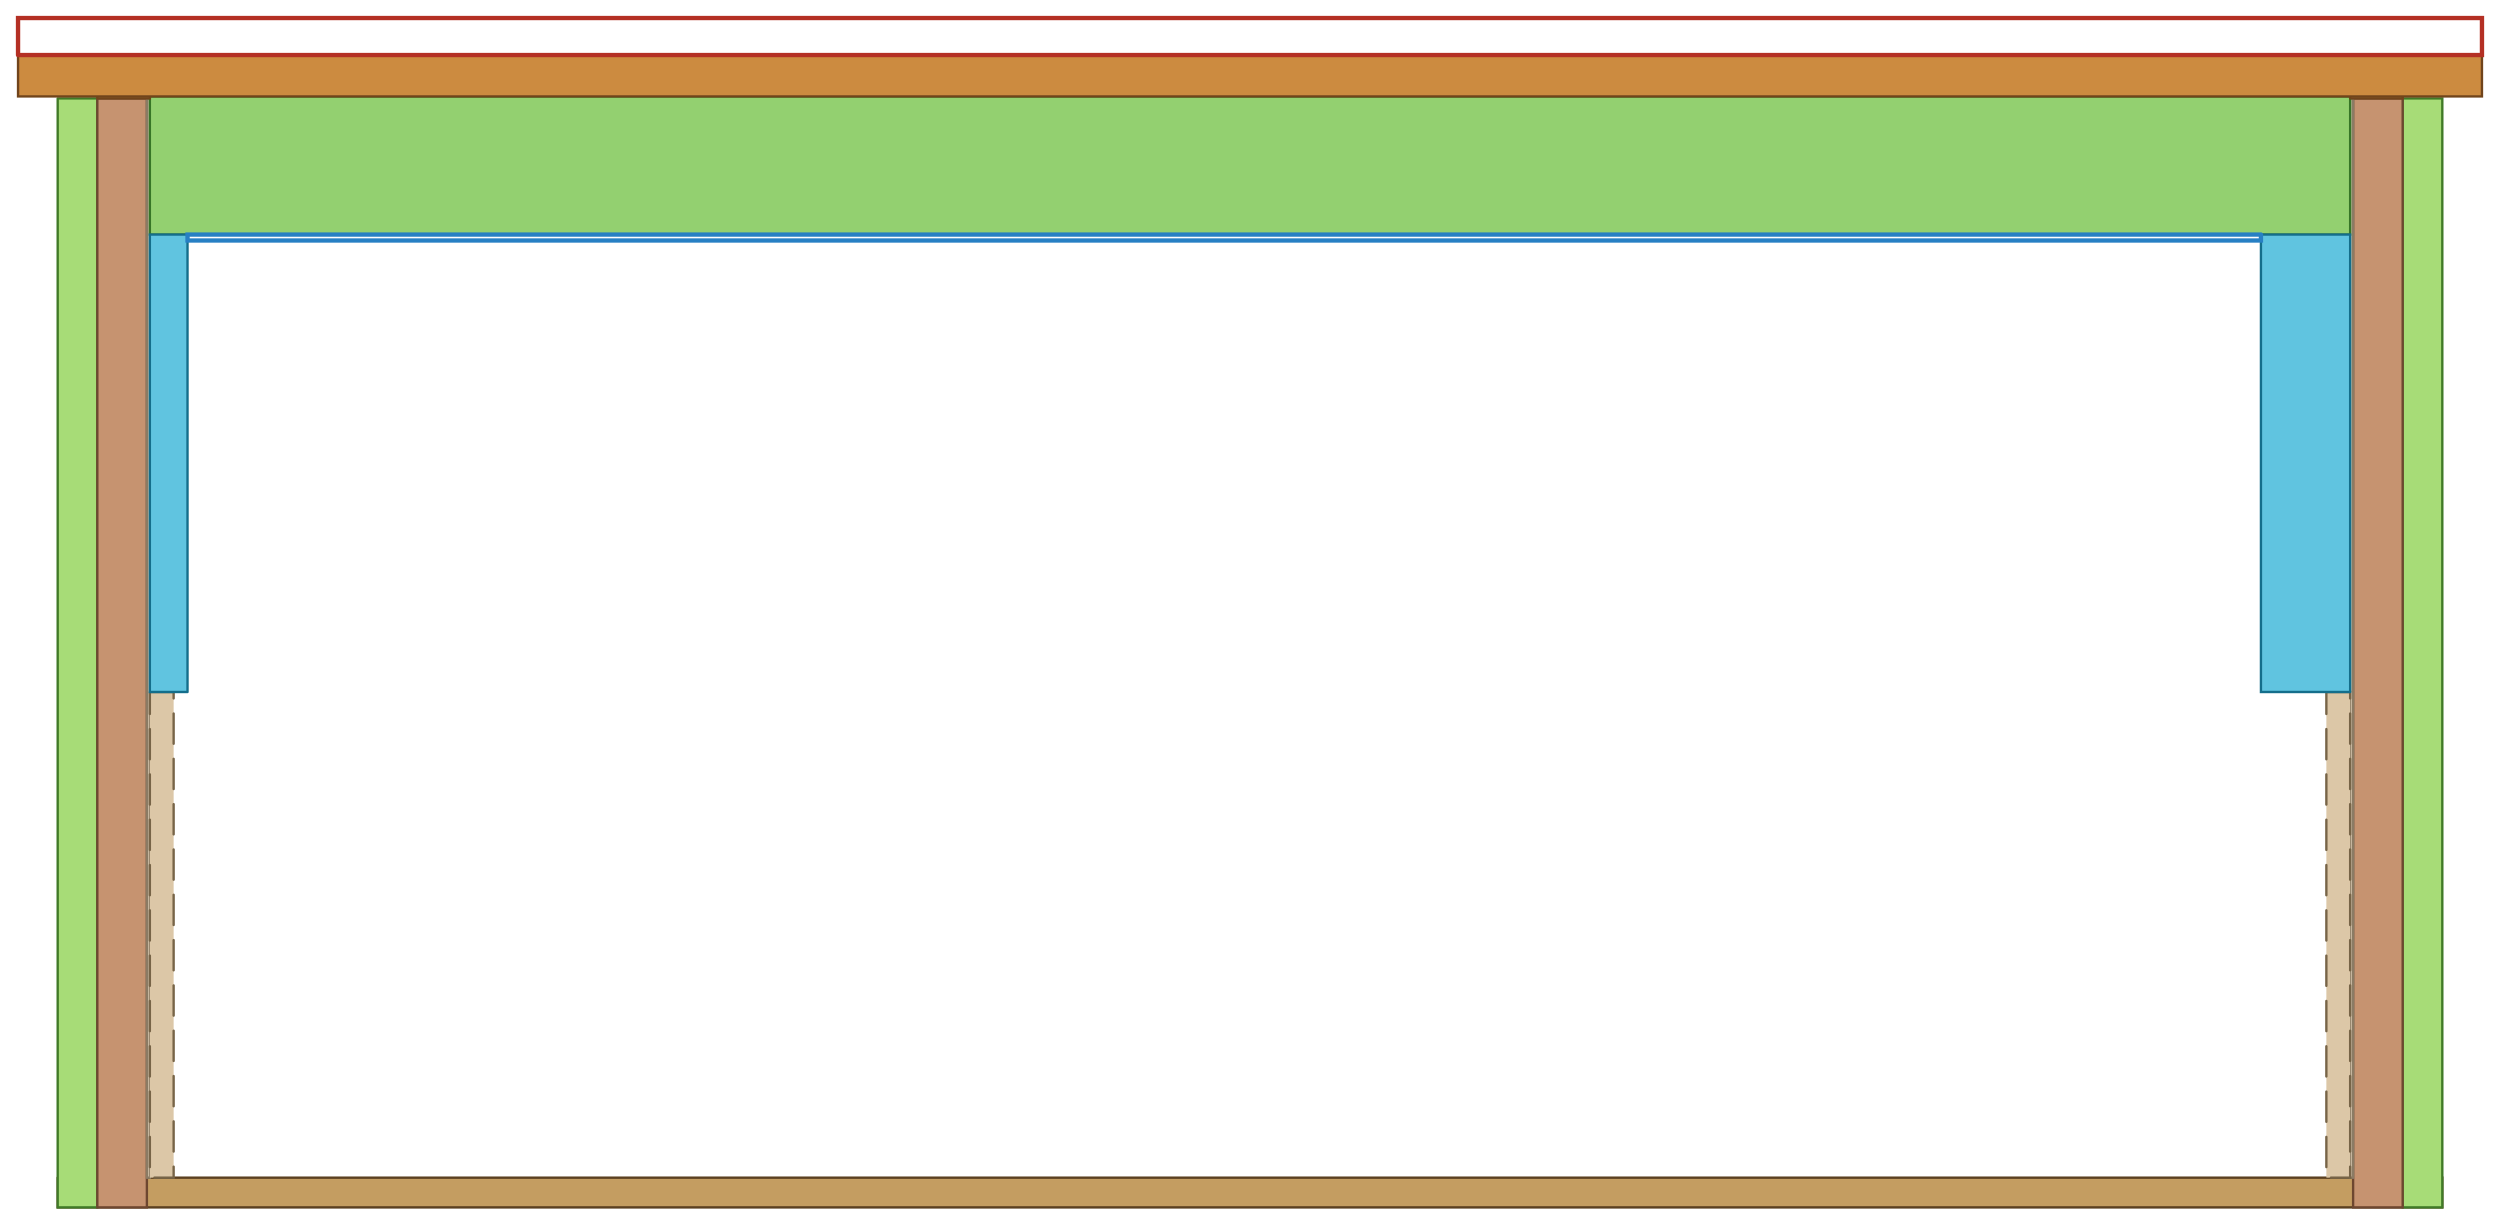
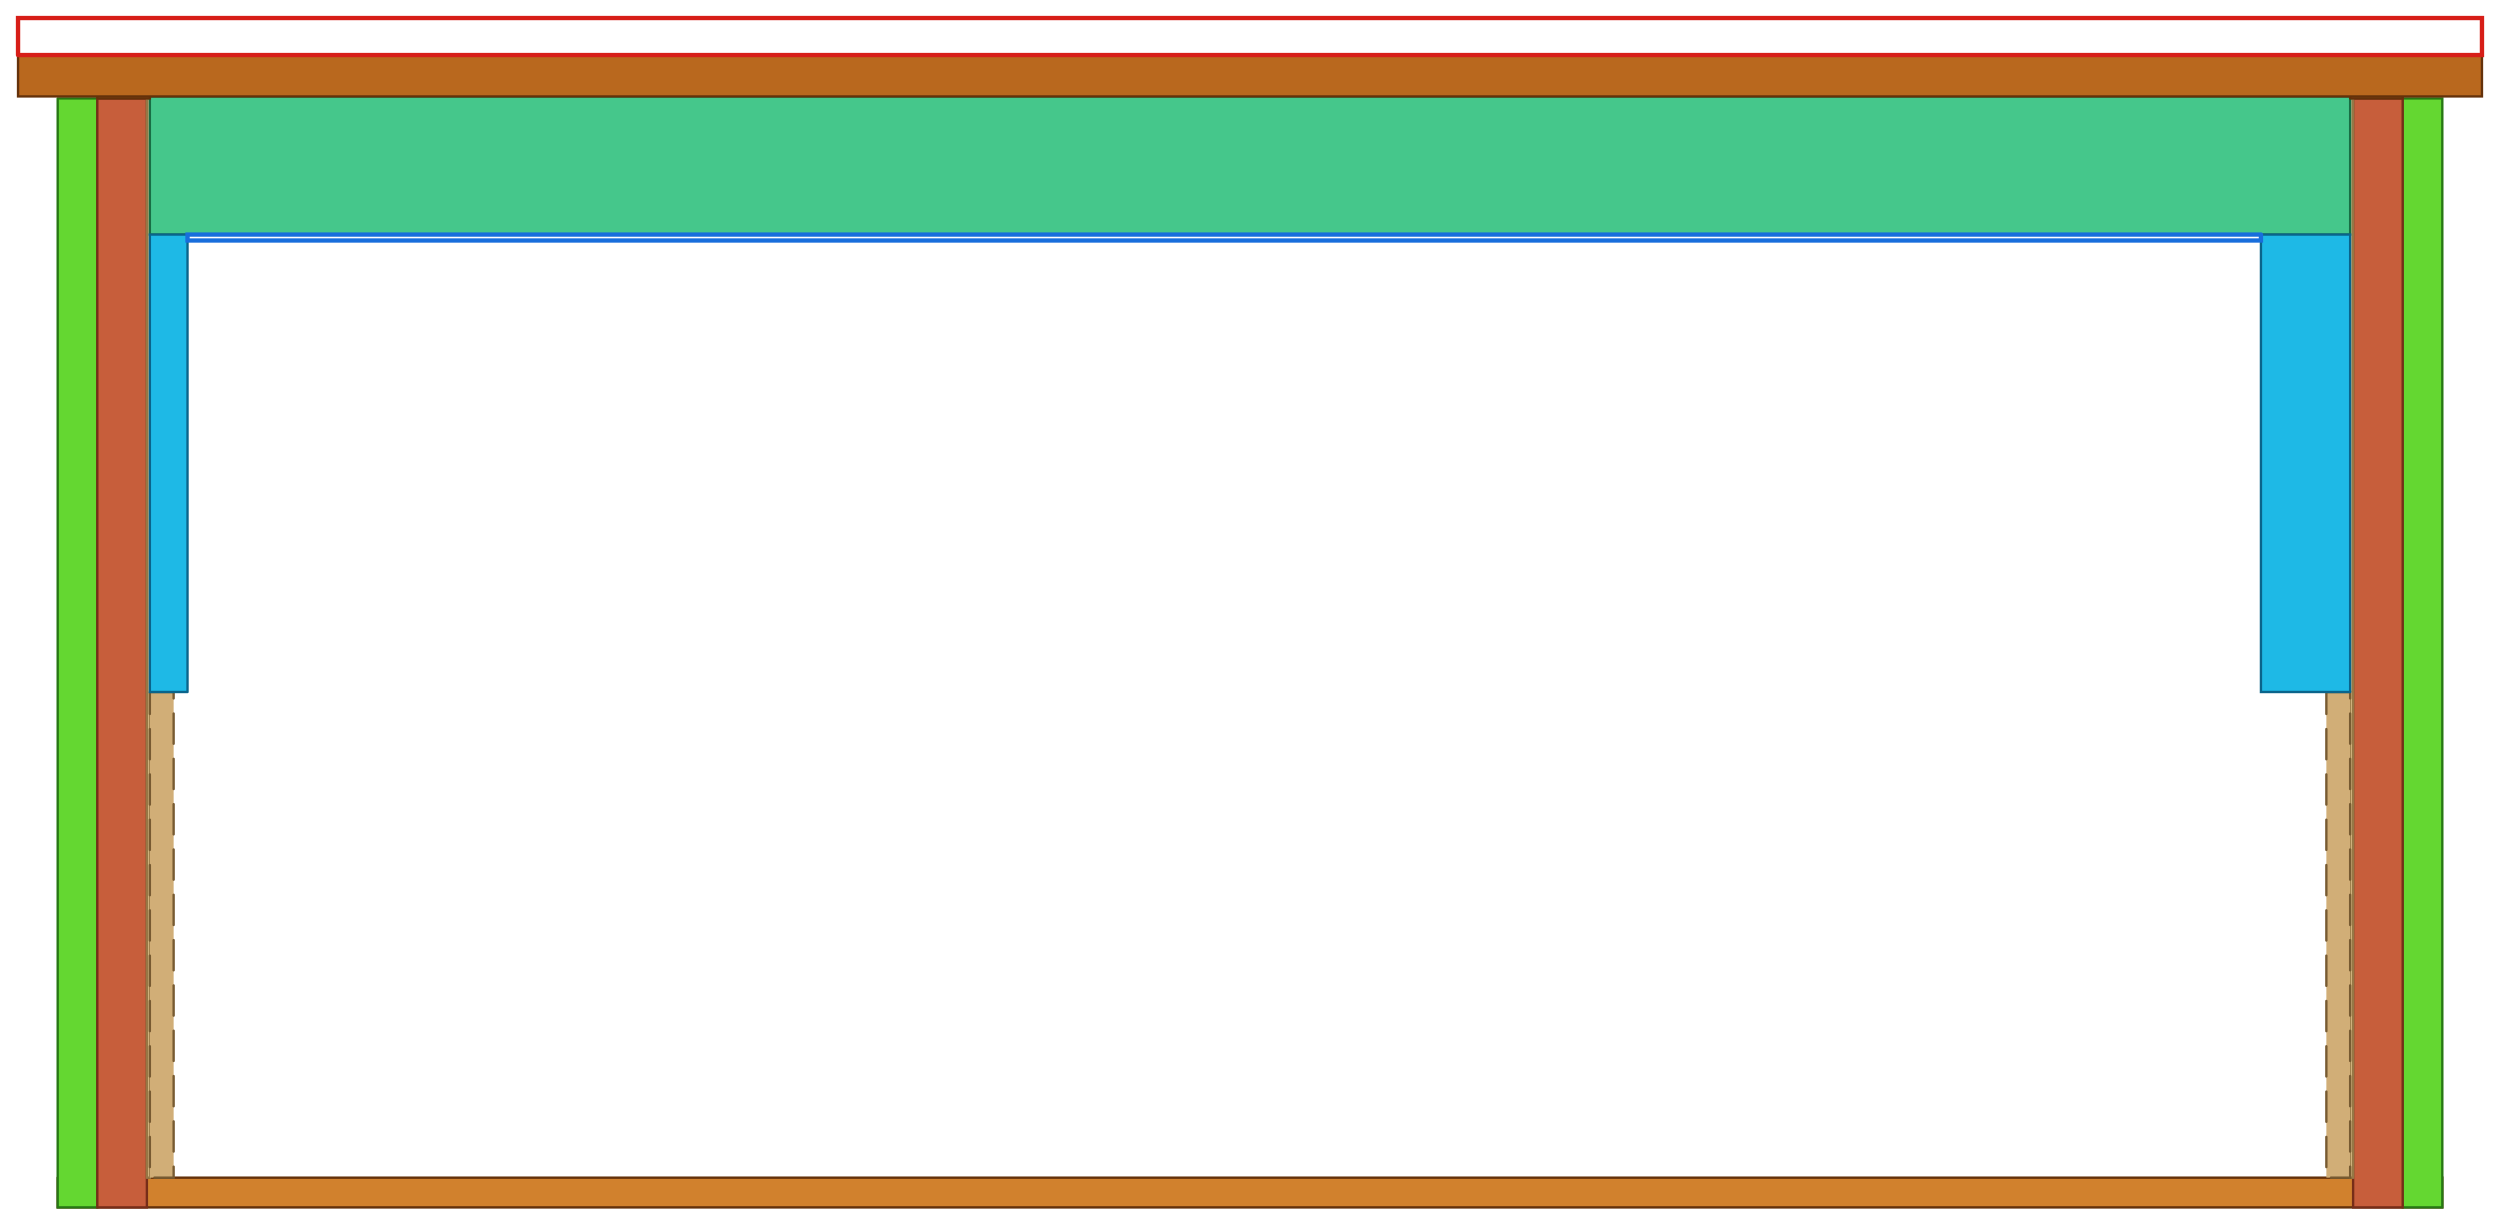
<svg xmlns="http://www.w3.org/2000/svg" width="12612.0mm" height="6182.0mm" viewBox="-756.0 -5941.0 12612.0 6182.0" version="1.1">
  <g transform="scale(1,-1)" stroke-linecap="round">
-     <g fill="rgb(196,157,97)" stroke="rgb(91,64,32)" stroke-width="12.0" id="podlaha">
+     <g fill="rgb(209,129,45)" stroke="rgb(100,49,10)" stroke-width="12.0" id="podlaha">
      <path d="M -465.0,0.0 L 11565.0,0.0 L 11565.0,-150.0 L -465.0,-150.0 L -465.0,0.0" />
    </g>
-     <g fill="rgb(167,220,119)" stroke="rgb(64,122,39)" stroke-width="12.0" id="eps">
+     <g fill="rgb(100,215,49)" stroke="rgb(39,119,20)" stroke-width="12.0" id="eps">
      <path d="M -465.0,5444.592 L -265.0,5444.592 L -265.0,-150.0 L -465.0,-150.0 L -465.0,5444.592" />
      <path d="M 11365.0,5444.592 L 11565.0,5444.592 L 11565.0,-150.0 L 11365.0,-150.0 L 11365.0,5444.592" />
    </g>
-     <g fill="rgb(198,147,112)" stroke="rgb(110,71,48)" stroke-width="12.0" id="zdivo">
+     <g fill="rgb(199,94,59)" stroke="rgb(119,45,24)" stroke-width="12.0" id="zdivo">
      <path d="M -265.0,5444.592 L -15.0,5444.592 L -15.0,-150.0 L -265.0,-150.0 L -265.0,5444.592" />
      <path d="M 11115.0,5444.592 L 11365.0,5444.592 L 11365.0,-150.0 L 11115.0,-150.0 L 11115.0,5444.592" />
    </g>
-     <g fill="rgb(236,220,196)" stroke="rgb(139,123,100)" stroke-width="12.0" id="omitka">
+     <g fill="rgb(244,215,160)" stroke="rgb(150,119,69)" stroke-width="12.0" id="omitka">
      <path d="M -15.0,5444.592 L 0.0,5444.592 L 0.0,0.0 L -15.0,0.0 L -15.0,5444.592" />
      <path d="M 11100.0,5444.592 L 11115.0,5444.592 L 11115.0,0.0 L 11100.0,0.0 L 11100.0,5444.592" />
    </g>
-     <g fill="rgb(147,208,112)" stroke="rgb(55,118,39)" stroke-width="12.0" id="vata">
+     <g fill="rgb(69,199,139)" stroke="rgb(24,110,69)" stroke-width="12.0" id="vata">
      <path d="M 0.0,5454.462 L 11100.0,5454.462 L 11100.0,4757.695 L 0.0,4757.695 L 0.0,5454.462" />
    </g>
-     <g fill="rgb(220,199,167)" stroke="rgb(119,100,71)" stroke-width="12.0" id="pouzdro" stroke-dasharray="152.4 76.2">
+     <g fill="rgb(209,174,119)" stroke="rgb(119,90,49)" stroke-width="12.0" id="pouzdro" stroke-dasharray="152.4 76.2">
      <path d="M 0.0,2450.0 L 120.0,2450.0 L 120.0,0.0 L 0.0,0.0 L 0.0,2450.0" />
      <path d="M 10980.0,2450.0 L 11100.0,2450.0 L 11100.0,0.0 L 10980.0,0.0 L 10980.0,2450.0" />
    </g>
-     <g fill="rgb(204,139,64)" stroke="rgb(112,68,27)" stroke-width="12.0" id="koruna">
+     <g fill="rgb(185,104,30)" stroke="rgb(100,49,10)" stroke-width="12.0" id="koruna">
      <path d="M -265.0,5444.592 L -265.0,5524.592 L 0.0,5524.592 L 0.0,5444.592 L -265.0,5444.592" />
      <path d="M 11100.0,5444.592 L 11100.0,5524.592 L 11365.0,5524.592 L 11365.0,5444.592 L 11100.0,5444.592" />
    </g>
-     <g fill="rgb(204,139,64)" stroke="rgb(112,68,27)" stroke-width="12.0" id="krov">
+     <g fill="rgb(185,104,30)" stroke="rgb(100,49,10)" stroke-width="12.0" id="krov">
      <path d="M -665.0,5663.327 L 11765.0,5663.327 L 11765.0,5454.462 L -665.0,5454.462 L -665.0,5663.327" />
    </g>
-     <g fill="rgb(96,196,224)" stroke="rgb(20,110,139)" stroke-width="12.0" id="predstena">
+     <g fill="rgb(30,185,230)" stroke="rgb(10,100,139)" stroke-width="12.0" id="predstena">
      <path d="M 190.0,2450.0 L 0.0,2450.0 L 0.0,4757.695 L 190.0,4757.695 L 190.0,2450.0" />
      <path d="M 11100.0,2450.0 L 10650.0,2450.0 L 10650.0,4757.695 L 11100.0,4757.695 L 11100.0,2450.0" />
    </g>
-     <g fill="none" stroke="rgb(39,128,196)" stroke-width="22.0" id="podhled">
+     <g fill="none" stroke="rgb(24,110,220)" stroke-width="22.0" id="podhled">
      <path d="M 10650.0,4757.695 L 10650.0,4727.695 L 190.0,4727.695 L 190.0,4757.695 L 10650.0,4757.695" />
    </g>
-     <g fill="none" stroke="rgb(180,48,36)" stroke-width="22.0" id="krytina">
+     <g fill="none" stroke="rgb(215,30,24)" stroke-width="22.0" id="krytina">
      <path d="M -665.0,5663.327 L -665.0,5850.0 L 11765.0,5850.0 L 11765.0,5663.327 L -665.0,5663.327" />
    </g>
  </g>
</svg>
